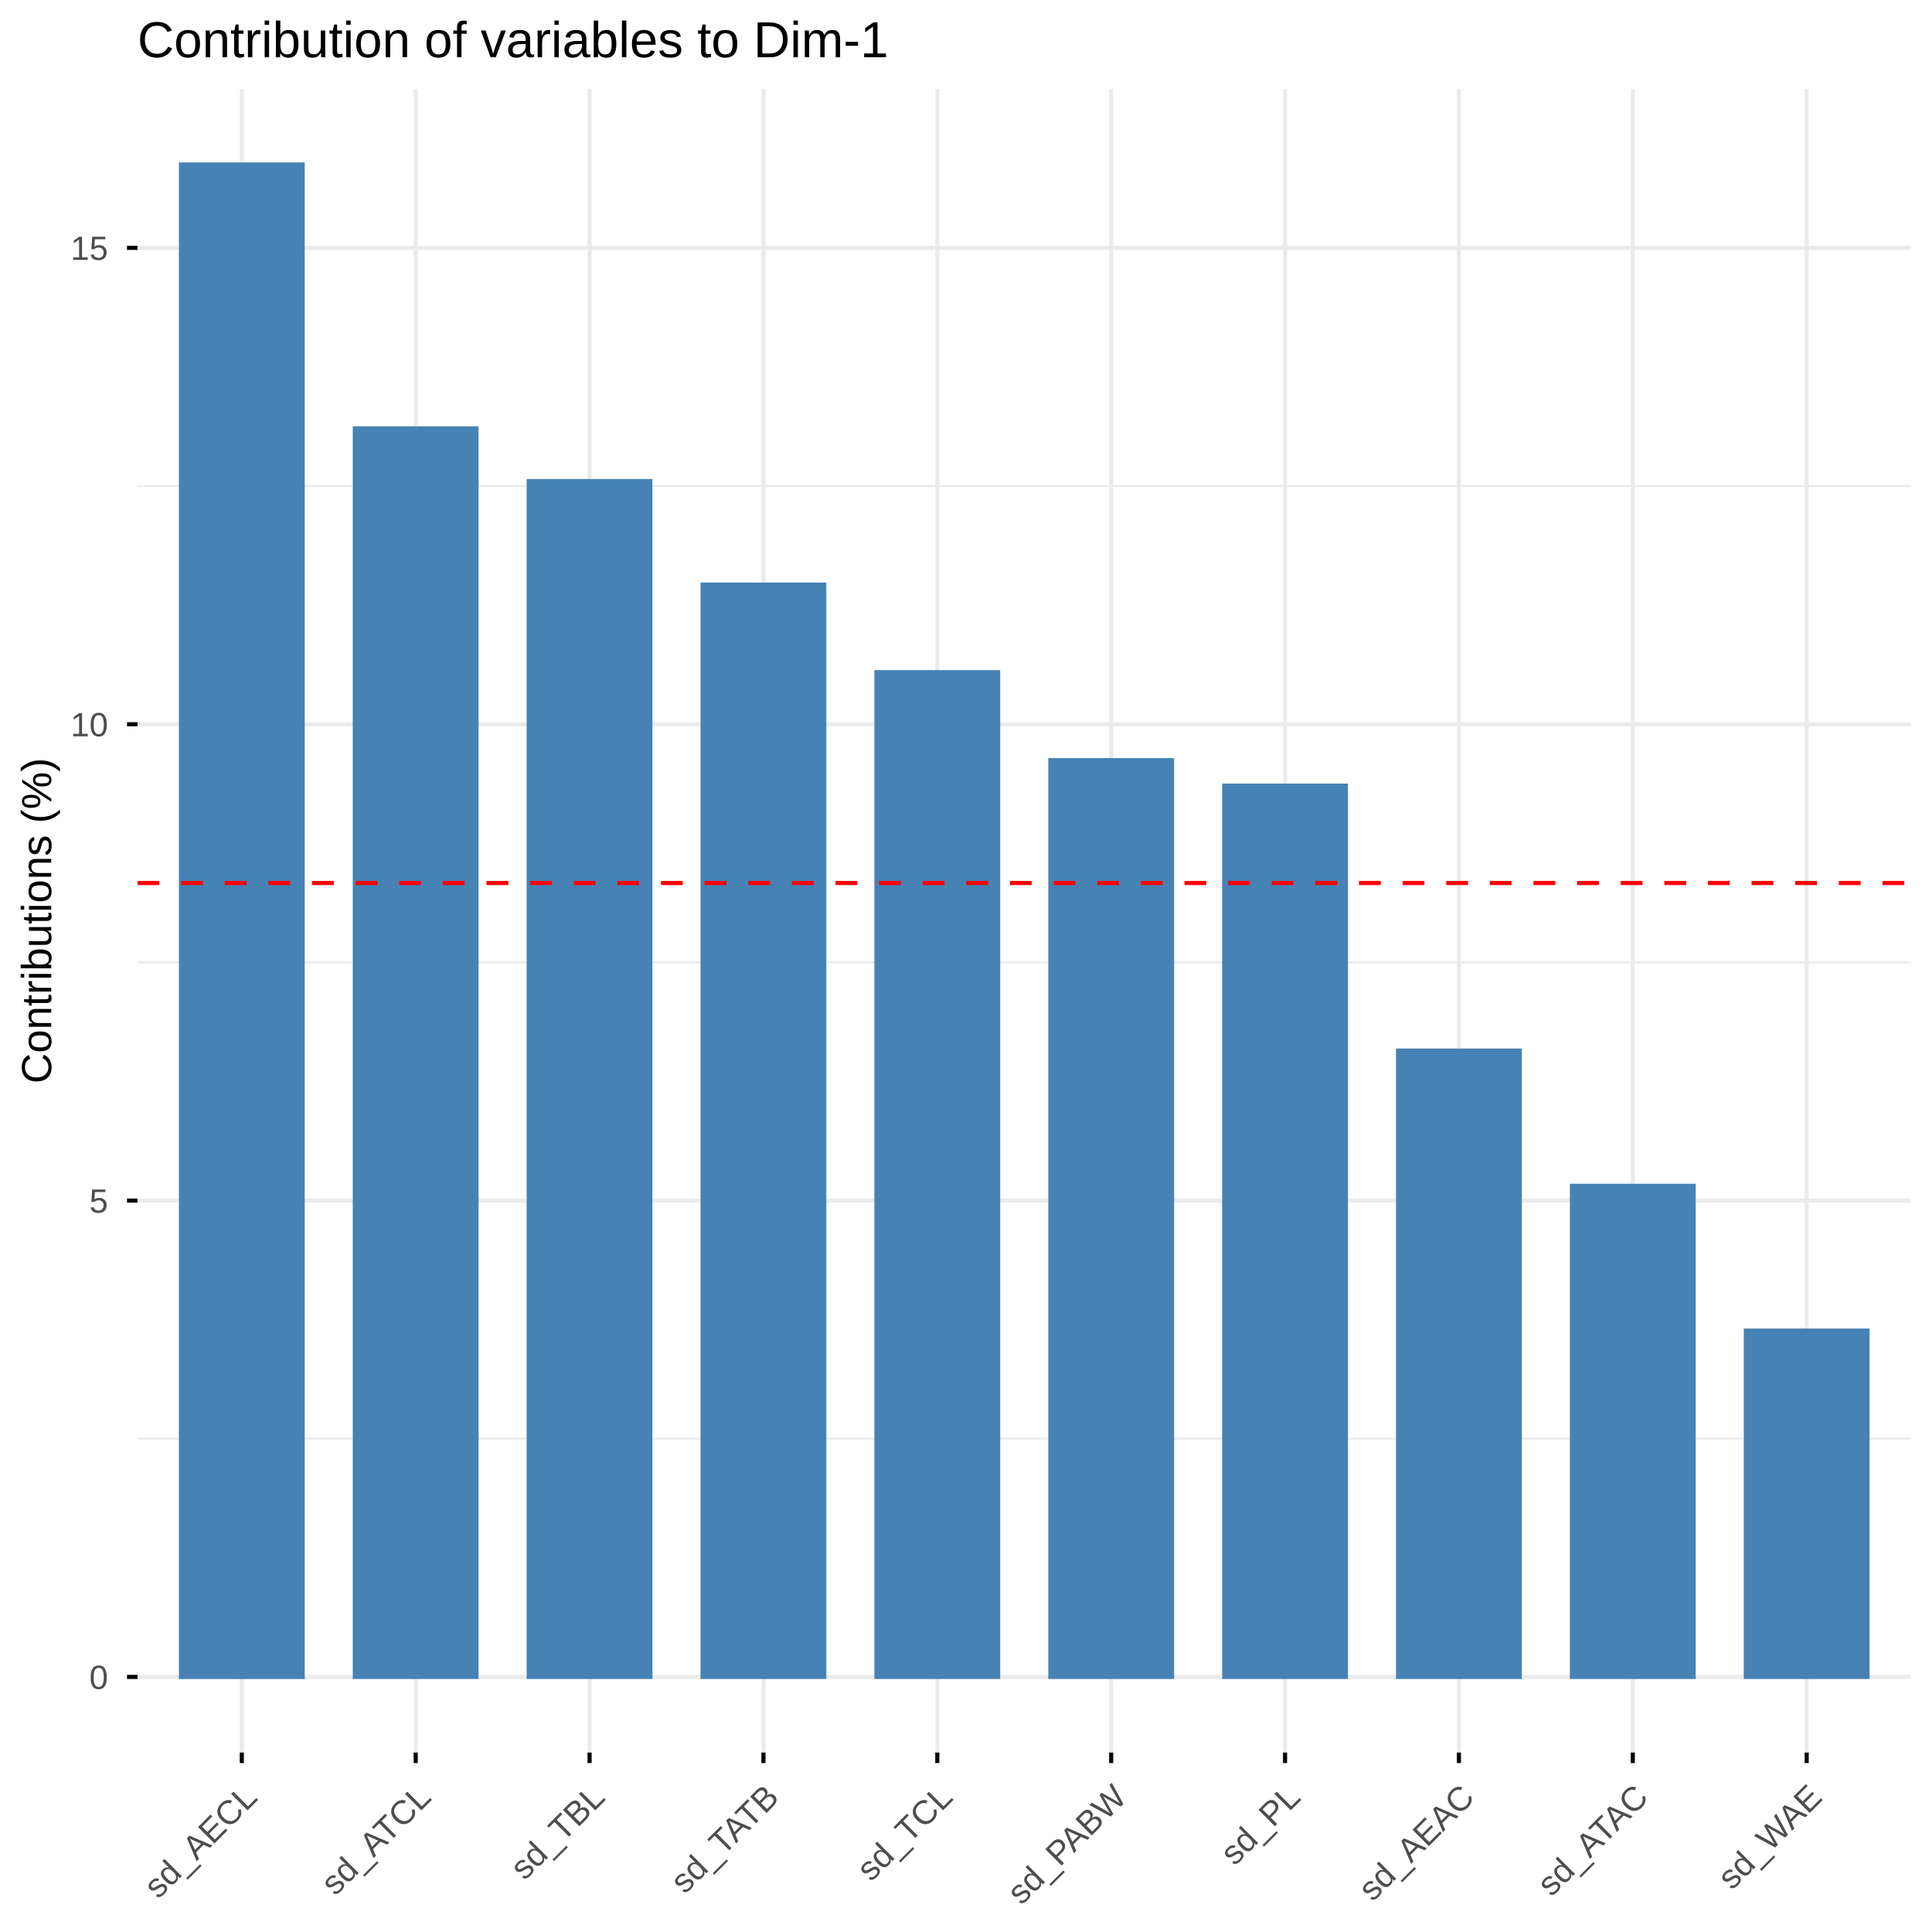
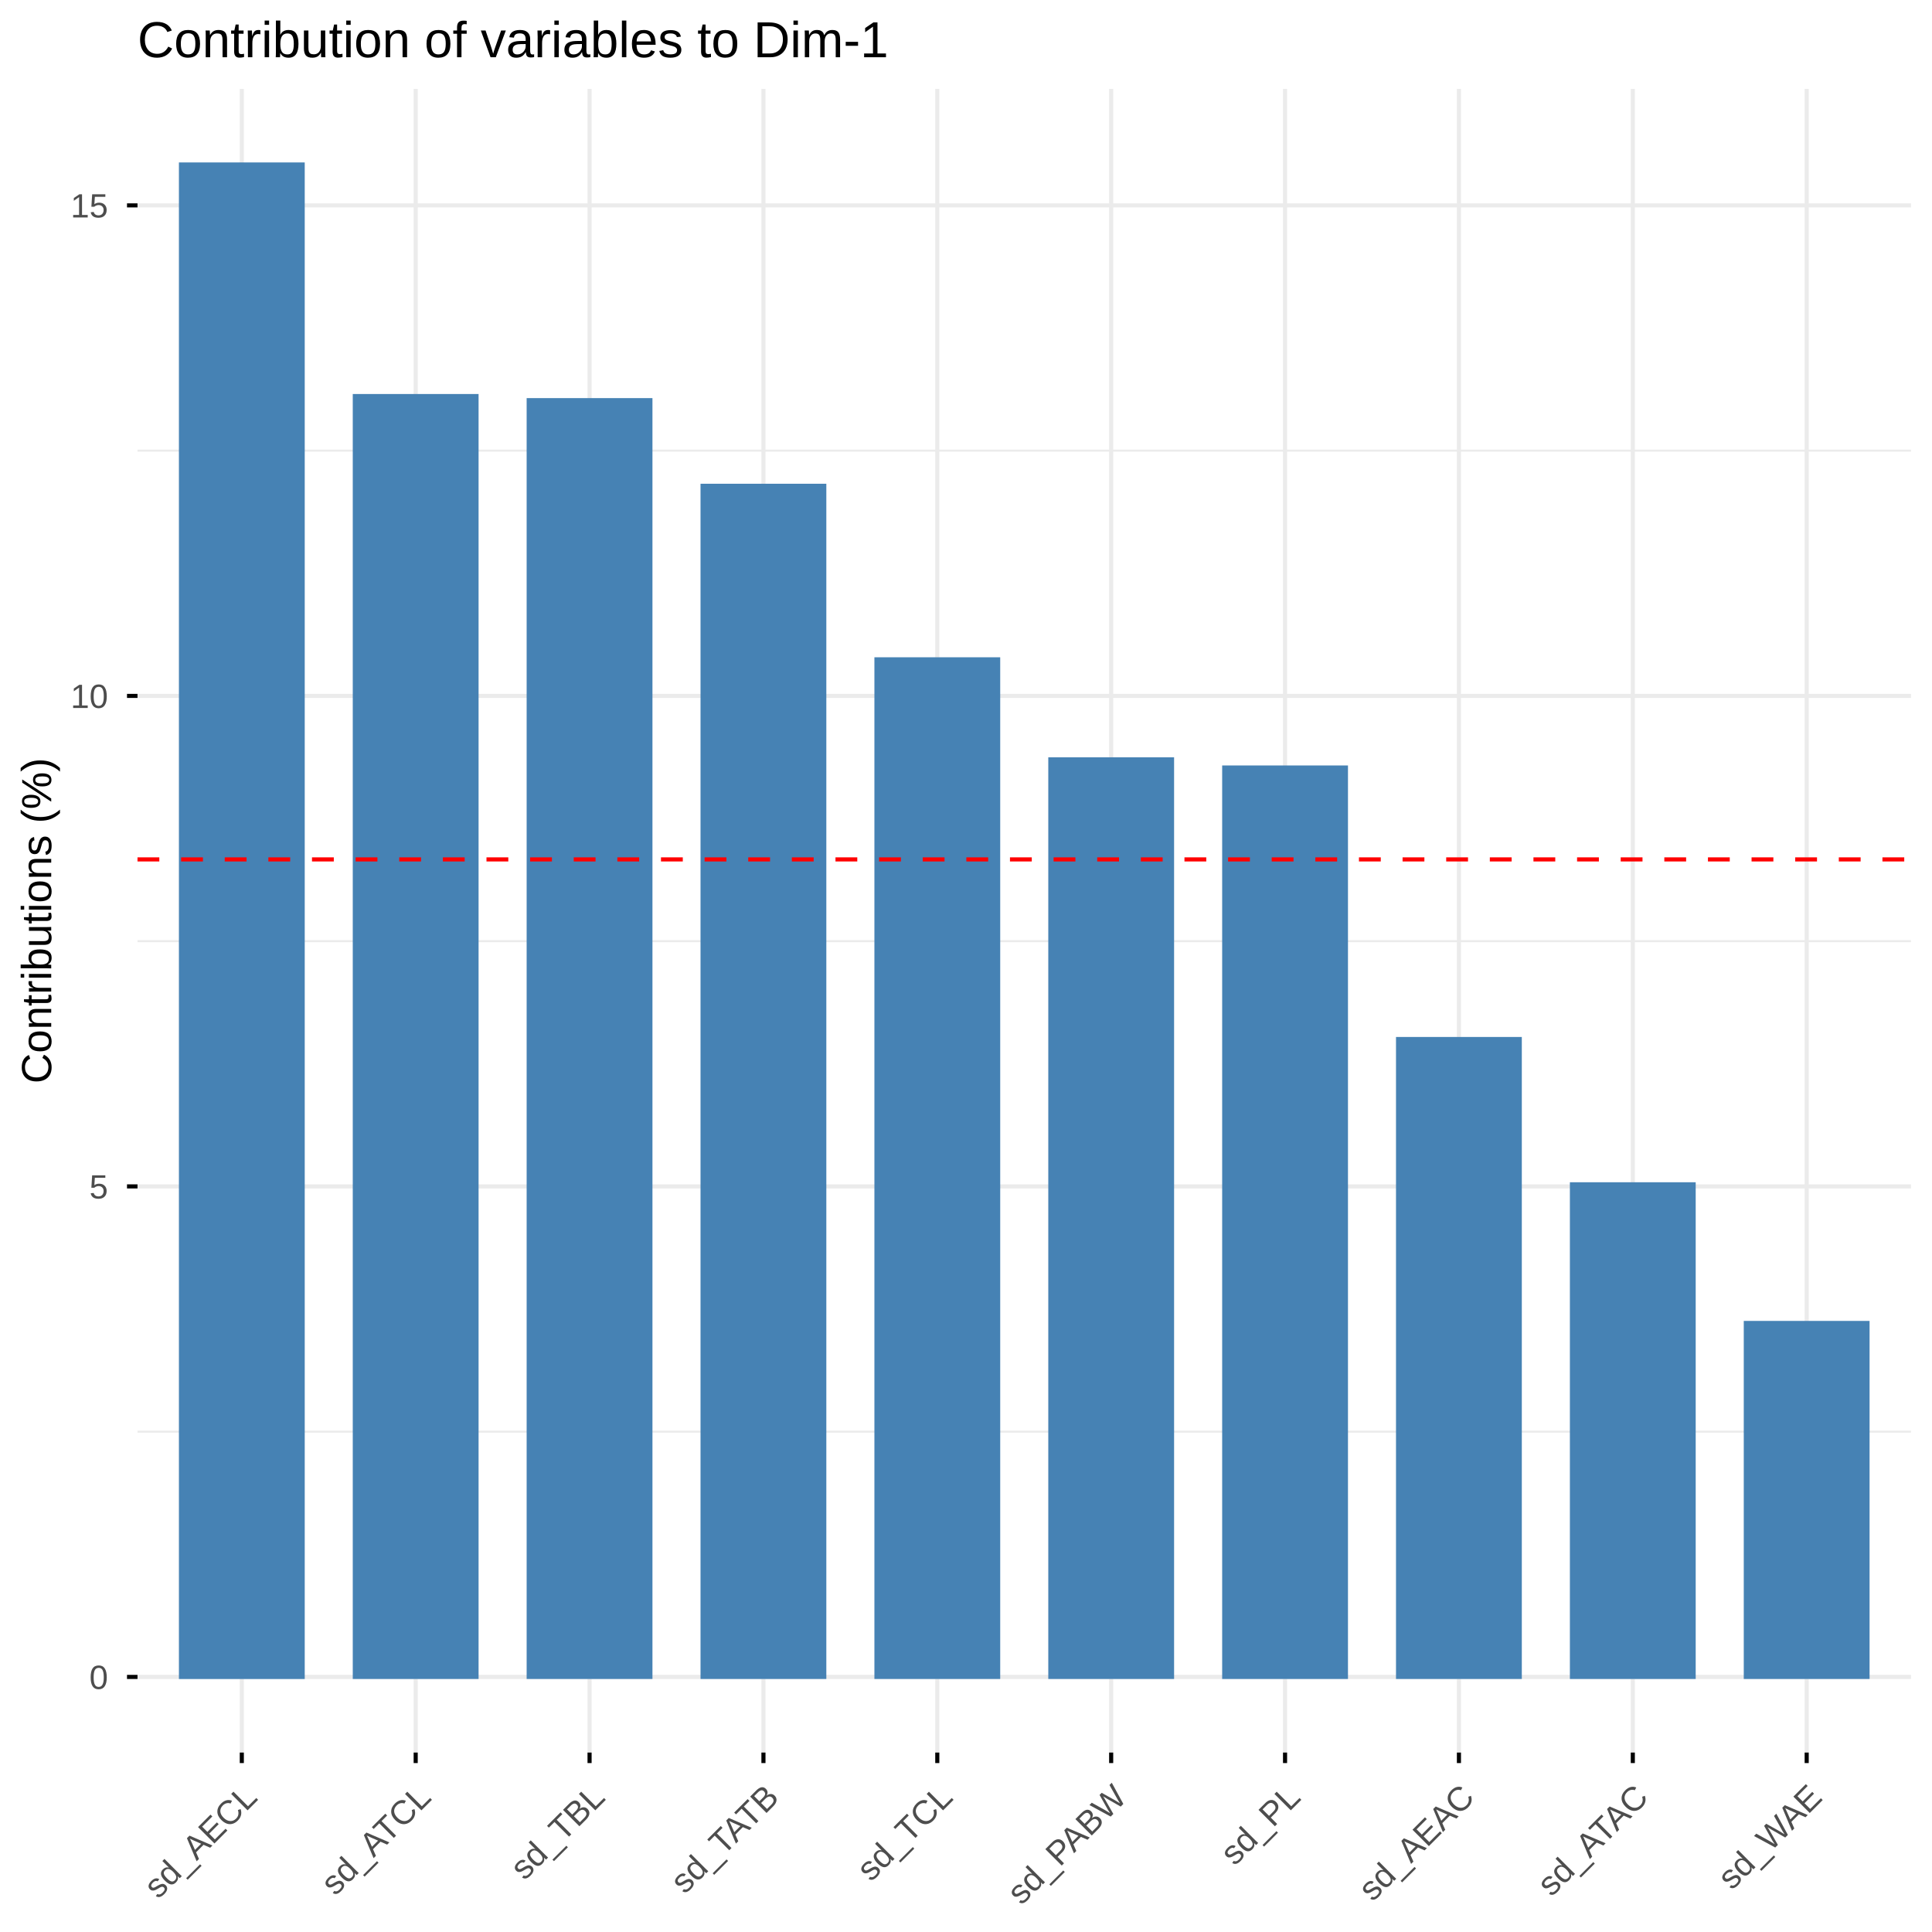
<svg xmlns="http://www.w3.org/2000/svg" width="504.00pt" height="504.00pt" viewBox="0 0 504.00 504.00">
  <g class="svglite">
    <defs>
      <style type="text/css">
    .svglite line, .svglite polyline, .svglite polygon, .svglite path, .svglite rect, .svglite circle {
      fill: none;
      stroke: #000000;
      stroke-linecap: round;
      stroke-linejoin: round;
      stroke-miterlimit: 10.00;
    }
    .svglite text {
      white-space: pre;
    }
    .svglite g.glyphgroup path {
      fill: inherit;
      stroke: none;
    }
  </style>
    </defs>
    <rect width="100%" height="100%" style="stroke: none; fill: #FFFFFF;" />
    <defs>
      <clipPath id="cpMC4wMHw1MDQuMDB8MC4wMHw1MDQuMDA=">
        <rect x="0.00" y="0.00" width="504.00" height="504.00" />
      </clipPath>
    </defs>
    <g clip-path="url(#cpMC4wMHw1MDQuMDB8MC4wMHw1MDQuMDA=)">
      <rect x="0.00" y="0.00" width="504.00" height="504.00" style="stroke-width: 1.07; stroke: none; fill: #FFFFFF;" />
    </g>
    <defs>
      <clipPath id="cpMzUuODd8NDk4LjUyfDIzLjE4fDQ1Ny4xOQ==">
        <rect x="35.87" y="23.18" width="462.65" height="434.01" />
      </clipPath>
    </defs>
    <g clip-path="url(#cpMzUuODd8NDk4LjUyfDIzLjE4fDQ1Ny4xOQ==)">
-       <polyline points="35.87,375.33 498.52,375.33 " style="stroke-width: 0.53; stroke: #EBEBEB; stroke-linecap: butt;" />
-       <polyline points="35.87,251.06 498.52,251.06 " style="stroke-width: 0.53; stroke: #EBEBEB; stroke-linecap: butt;" />
-       <polyline points="35.87,126.80 498.52,126.80 " style="stroke-width: 0.53; stroke: #EBEBEB; stroke-linecap: butt;" />
+       <polyline points="35.87,373.48 498.52,373.48 " style="stroke-width: 0.53; stroke: #EBEBEB; stroke-linecap: butt;" />
+       <polyline points="35.87,245.52 498.52,245.52 " style="stroke-width: 0.53; stroke: #EBEBEB; stroke-linecap: butt;" />
+       <polyline points="35.87,117.56 498.52,117.56 " style="stroke-width: 0.53; stroke: #EBEBEB; stroke-linecap: butt;" />
      <polyline points="35.87,437.46 498.52,437.46 " style="stroke-width: 1.07; stroke: #EBEBEB; stroke-linecap: butt;" />
-       <polyline points="35.87,313.20 498.52,313.20 " style="stroke-width: 1.07; stroke: #EBEBEB; stroke-linecap: butt;" />
-       <polyline points="35.87,188.93 498.52,188.93 " style="stroke-width: 1.07; stroke: #EBEBEB; stroke-linecap: butt;" />
-       <polyline points="35.87,64.66 498.52,64.66 " style="stroke-width: 1.07; stroke: #EBEBEB; stroke-linecap: butt;" />
+       <polyline points="35.87,309.50 498.52,309.50 " style="stroke-width: 1.07; stroke: #EBEBEB; stroke-linecap: butt;" />
+       <polyline points="35.87,181.54 498.52,181.54 " style="stroke-width: 1.07; stroke: #EBEBEB; stroke-linecap: butt;" />
+       <polyline points="35.87,53.58 498.52,53.58 " style="stroke-width: 1.07; stroke: #EBEBEB; stroke-linecap: butt;" />
      <polyline points="63.08,457.19 63.08,23.18 " style="stroke-width: 1.07; stroke: #EBEBEB; stroke-linecap: butt;" />
      <polyline points="108.44,457.19 108.44,23.18 " style="stroke-width: 1.07; stroke: #EBEBEB; stroke-linecap: butt;" />
      <polyline points="153.80,457.19 153.80,23.18 " style="stroke-width: 1.07; stroke: #EBEBEB; stroke-linecap: butt;" />
      <polyline points="199.16,457.19 199.16,23.18 " style="stroke-width: 1.07; stroke: #EBEBEB; stroke-linecap: butt;" />
      <polyline points="244.51,457.19 244.51,23.18 " style="stroke-width: 1.07; stroke: #EBEBEB; stroke-linecap: butt;" />
      <polyline points="289.87,457.19 289.87,23.18 " style="stroke-width: 1.07; stroke: #EBEBEB; stroke-linecap: butt;" />
      <polyline points="335.23,457.19 335.23,23.18 " style="stroke-width: 1.07; stroke: #EBEBEB; stroke-linecap: butt;" />
      <polyline points="380.59,457.19 380.59,23.18 " style="stroke-width: 1.07; stroke: #EBEBEB; stroke-linecap: butt;" />
      <polyline points="425.95,457.19 425.95,23.18 " style="stroke-width: 1.07; stroke: #EBEBEB; stroke-linecap: butt;" />
      <polyline points="471.31,457.19 471.31,23.18 " style="stroke-width: 1.07; stroke: #EBEBEB; stroke-linecap: butt;" />
      <rect x="47.21" y="42.91" width="31.75" height="394.56" style="stroke-width: 1.07; stroke: #4682B4; stroke-linecap: butt; stroke-linejoin: miter; fill: #4682B4;" />
-       <rect x="92.56" y="111.75" width="31.75" height="325.71" style="stroke-width: 1.07; stroke: #4682B4; stroke-linecap: butt; stroke-linejoin: miter; fill: #4682B4;" />
-       <rect x="137.92" y="125.50" width="31.75" height="311.96" style="stroke-width: 1.07; stroke: #4682B4; stroke-linecap: butt; stroke-linejoin: miter; fill: #4682B4;" />
-       <rect x="183.28" y="152.50" width="31.75" height="284.96" style="stroke-width: 1.07; stroke: #4682B4; stroke-linecap: butt; stroke-linejoin: miter; fill: #4682B4;" />
-       <rect x="228.64" y="175.35" width="31.75" height="262.11" style="stroke-width: 1.07; stroke: #4682B4; stroke-linecap: butt; stroke-linejoin: miter; fill: #4682B4;" />
-       <rect x="274.00" y="198.29" width="31.75" height="239.17" style="stroke-width: 1.07; stroke: #4682B4; stroke-linecap: butt; stroke-linejoin: miter; fill: #4682B4;" />
-       <rect x="319.36" y="204.95" width="31.75" height="232.51" style="stroke-width: 1.07; stroke: #4682B4; stroke-linecap: butt; stroke-linejoin: miter; fill: #4682B4;" />
-       <rect x="364.71" y="274.06" width="31.75" height="163.40" style="stroke-width: 1.07; stroke: #4682B4; stroke-linecap: butt; stroke-linejoin: miter; fill: #4682B4;" />
-       <rect x="410.07" y="309.34" width="31.75" height="128.12" style="stroke-width: 1.07; stroke: #4682B4; stroke-linecap: butt; stroke-linejoin: miter; fill: #4682B4;" />
-       <rect x="455.43" y="347.11" width="31.75" height="90.35" style="stroke-width: 1.07; stroke: #4682B4; stroke-linecap: butt; stroke-linejoin: miter; fill: #4682B4;" />
-       <line x1="35.87" y1="230.35" x2="498.52" y2="230.35" style="stroke-width: 1.07; stroke: #FF0000; stroke-dasharray: 5.69,5.69; stroke-linecap: butt;" />
+       <rect x="92.56" y="103.32" width="31.75" height="334.14" style="stroke-width: 1.07; stroke: #4682B4; stroke-linecap: butt; stroke-linejoin: miter; fill: #4682B4;" />
+       <rect x="137.92" y="104.39" width="31.75" height="333.07" style="stroke-width: 1.07; stroke: #4682B4; stroke-linecap: butt; stroke-linejoin: miter; fill: #4682B4;" />
+       <rect x="183.28" y="126.73" width="31.75" height="310.73" style="stroke-width: 1.07; stroke: #4682B4; stroke-linecap: butt; stroke-linejoin: miter; fill: #4682B4;" />
+       <rect x="228.64" y="172.00" width="31.75" height="265.46" style="stroke-width: 1.07; stroke: #4682B4; stroke-linecap: butt; stroke-linejoin: miter; fill: #4682B4;" />
+       <rect x="274.00" y="198.09" width="31.75" height="239.37" style="stroke-width: 1.07; stroke: #4682B4; stroke-linecap: butt; stroke-linejoin: miter; fill: #4682B4;" />
+       <rect x="319.36" y="200.22" width="31.75" height="237.24" style="stroke-width: 1.07; stroke: #4682B4; stroke-linecap: butt; stroke-linejoin: miter; fill: #4682B4;" />
+       <rect x="364.71" y="271.05" width="31.75" height="166.41" style="stroke-width: 1.07; stroke: #4682B4; stroke-linecap: butt; stroke-linejoin: miter; fill: #4682B4;" />
+       <rect x="410.07" y="308.95" width="31.75" height="128.51" style="stroke-width: 1.07; stroke: #4682B4; stroke-linecap: butt; stroke-linejoin: miter; fill: #4682B4;" />
+       <rect x="455.43" y="345.12" width="31.75" height="92.34" style="stroke-width: 1.07; stroke: #4682B4; stroke-linecap: butt; stroke-linejoin: miter; fill: #4682B4;" />
+       <line x1="35.87" y1="224.19" x2="498.52" y2="224.19" style="stroke-width: 1.07; stroke: #FF0000; stroke-dasharray: 5.69,5.69; stroke-linecap: butt;" />
    </g>
    <g clip-path="url(#cpMC4wMHw1MDQuMDB8MC4wMHw1MDQuMDA=)">
      <text x="28.20" y="440.61" text-anchor="end" style="font-size: 8.80px;fill: #4D4D4D; font-family: &quot;Arial&quot;;" textLength="4.89px" lengthAdjust="spacingAndGlyphs">0</text>
-       <text x="28.20" y="316.35" text-anchor="end" style="font-size: 8.80px;fill: #4D4D4D; font-family: &quot;Arial&quot;;" textLength="4.89px" lengthAdjust="spacingAndGlyphs">5</text>
-       <text x="28.20" y="192.08" text-anchor="end" style="font-size: 8.80px;fill: #4D4D4D; font-family: &quot;Arial&quot;;" textLength="9.78px" lengthAdjust="spacingAndGlyphs">10</text>
-       <text x="28.20" y="67.81" text-anchor="end" style="font-size: 8.80px;fill: #4D4D4D; font-family: &quot;Arial&quot;;" textLength="9.78px" lengthAdjust="spacingAndGlyphs">15</text>
+       <text x="28.20" y="312.65" text-anchor="end" style="font-size: 8.80px;fill: #4D4D4D; font-family: &quot;Arial&quot;;" textLength="4.89px" lengthAdjust="spacingAndGlyphs">5</text>
+       <text x="28.20" y="184.69" text-anchor="end" style="font-size: 8.80px;fill: #4D4D4D; font-family: &quot;Arial&quot;;" textLength="9.78px" lengthAdjust="spacingAndGlyphs">10</text>
+       <text x="28.20" y="56.73" text-anchor="end" style="font-size: 8.80px;fill: #4D4D4D; font-family: &quot;Arial&quot;;" textLength="9.78px" lengthAdjust="spacingAndGlyphs">15</text>
      <polyline points="33.13,437.46 35.87,437.46 " style="stroke-width: 1.07; stroke-linecap: butt;" />
-       <polyline points="33.13,313.20 35.87,313.20 " style="stroke-width: 1.07; stroke-linecap: butt;" />
-       <polyline points="33.13,188.93 35.87,188.93 " style="stroke-width: 1.07; stroke-linecap: butt;" />
-       <polyline points="33.13,64.66 35.87,64.66 " style="stroke-width: 1.07; stroke-linecap: butt;" />
+       <polyline points="33.13,309.50 35.87,309.50 " style="stroke-width: 1.07; stroke-linecap: butt;" />
+       <polyline points="33.13,181.54 35.87,181.54 " style="stroke-width: 1.07; stroke-linecap: butt;" />
+       <polyline points="33.13,53.58 35.87,53.58 " style="stroke-width: 1.07; stroke-linecap: butt;" />
      <polyline points="63.08,459.93 63.08,457.19 " style="stroke-width: 1.07; stroke-linecap: butt;" />
      <polyline points="108.44,459.93 108.44,457.19 " style="stroke-width: 1.07; stroke-linecap: butt;" />
      <polyline points="153.80,459.93 153.80,457.19 " style="stroke-width: 1.07; stroke-linecap: butt;" />
      <polyline points="199.16,459.93 199.16,457.19 " style="stroke-width: 1.07; stroke-linecap: butt;" />
      <polyline points="244.51,459.93 244.51,457.19 " style="stroke-width: 1.07; stroke-linecap: butt;" />
      <polyline points="289.87,459.93 289.87,457.19 " style="stroke-width: 1.07; stroke-linecap: butt;" />
      <polyline points="335.23,459.93 335.23,457.19 " style="stroke-width: 1.07; stroke-linecap: butt;" />
      <polyline points="380.59,459.93 380.59,457.19 " style="stroke-width: 1.07; stroke-linecap: butt;" />
      <polyline points="425.95,459.93 425.95,457.19 " style="stroke-width: 1.07; stroke-linecap: butt;" />
      <polyline points="471.31,459.93 471.31,457.19 " style="stroke-width: 1.07; stroke-linecap: butt;" />
      <text transform="translate(67.54,469.31) rotate(-45)" text-anchor="end" style="font-size: 8.80px;fill: #4D4D4D; font-family: &quot;Arial&quot;;" textLength="37.19px" lengthAdjust="spacingAndGlyphs">sd_AECL</text>
      <text transform="translate(112.89,469.31) rotate(-45)" text-anchor="end" style="font-size: 8.80px;fill: #4D4D4D; font-family: &quot;Arial&quot;;" textLength="36.03px" lengthAdjust="spacingAndGlyphs">sd_ATCL</text>
      <text transform="translate(158.25,469.31) rotate(-45)" text-anchor="end" style="font-size: 8.80px;fill: #4D4D4D; font-family: &quot;Arial&quot;;" textLength="30.33px" lengthAdjust="spacingAndGlyphs">sd_TBL</text>
      <text transform="translate(203.61,469.31) rotate(-45)" text-anchor="end" style="font-size: 8.80px;fill: #4D4D4D; font-family: &quot;Arial&quot;;" textLength="35.38px" lengthAdjust="spacingAndGlyphs">sd_TATB</text>
      <text transform="translate(248.97,469.31) rotate(-45)" text-anchor="end" style="font-size: 8.80px;fill: #4D4D4D; font-family: &quot;Arial&quot;;" textLength="30.81px" lengthAdjust="spacingAndGlyphs">sd_TCL</text>
      <text transform="translate(294.33,469.31) rotate(-45)" text-anchor="end" style="font-size: 8.80px;fill: #4D4D4D; font-family: &quot;Arial&quot;;" textLength="39.45px" lengthAdjust="spacingAndGlyphs">sd_PABW</text>
      <text transform="translate(339.69,469.31) rotate(-45)" text-anchor="end" style="font-size: 8.80px;fill: #4D4D4D; font-family: &quot;Arial&quot;;" textLength="24.95px" lengthAdjust="spacingAndGlyphs">sd_PL</text>
      <text transform="translate(385.04,469.31) rotate(-45)" text-anchor="end" style="font-size: 8.80px;fill: #4D4D4D; font-family: &quot;Arial&quot;;" textLength="38.17px" lengthAdjust="spacingAndGlyphs">sd_AEAC</text>
      <text transform="translate(430.40,469.31) rotate(-45)" text-anchor="end" style="font-size: 8.80px;fill: #4D4D4D; font-family: &quot;Arial&quot;;" textLength="36.36px" lengthAdjust="spacingAndGlyphs">sd_ATAC</text>
      <text transform="translate(475.76,469.31) rotate(-45)" text-anchor="end" style="font-size: 8.80px;fill: #4D4D4D; font-family: &quot;Arial&quot;;" textLength="33.91px" lengthAdjust="spacingAndGlyphs">sd_WAE</text>
      <text transform="translate(13.36,240.18) rotate(-90)" text-anchor="middle" style="font-size: 11.00px; font-family: &quot;Arial&quot;;" textLength="85.00px" lengthAdjust="spacingAndGlyphs">Contributions (%)</text>
      <text x="35.87" y="14.93" style="font-size: 13.20px; font-family: &quot;Arial&quot;;" textLength="195.61px" lengthAdjust="spacingAndGlyphs">Contribution of variables to Dim-1</text>
    </g>
  </g>
</svg>
